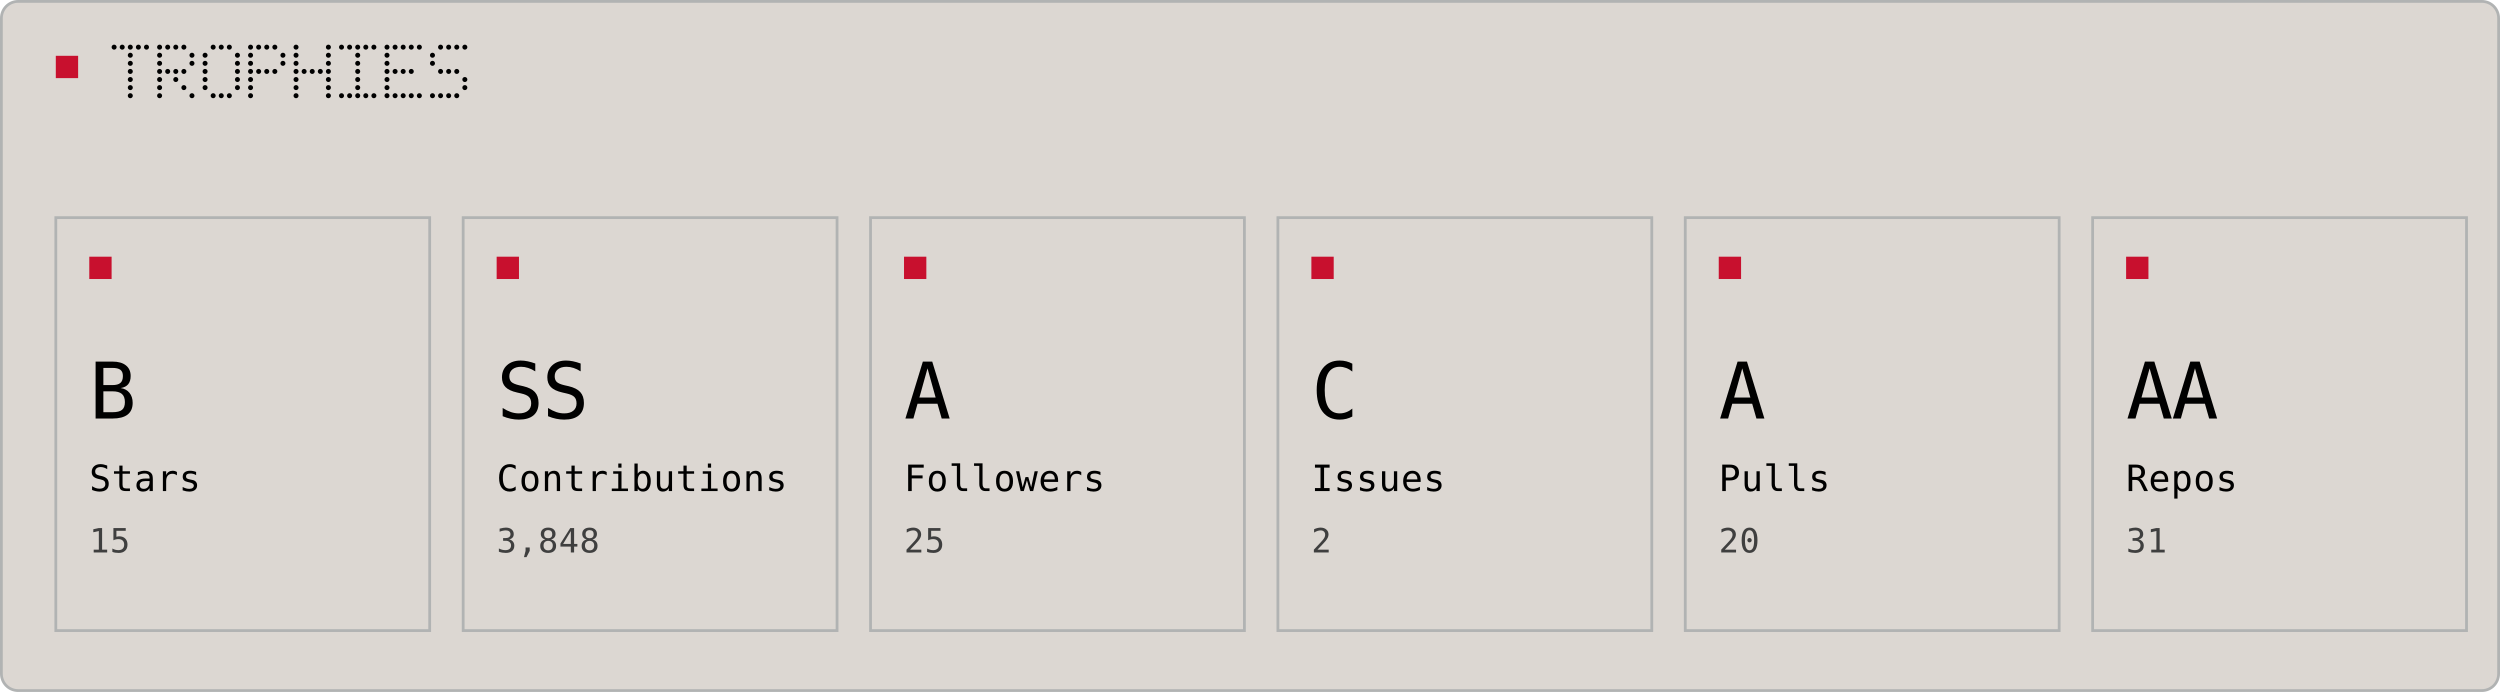
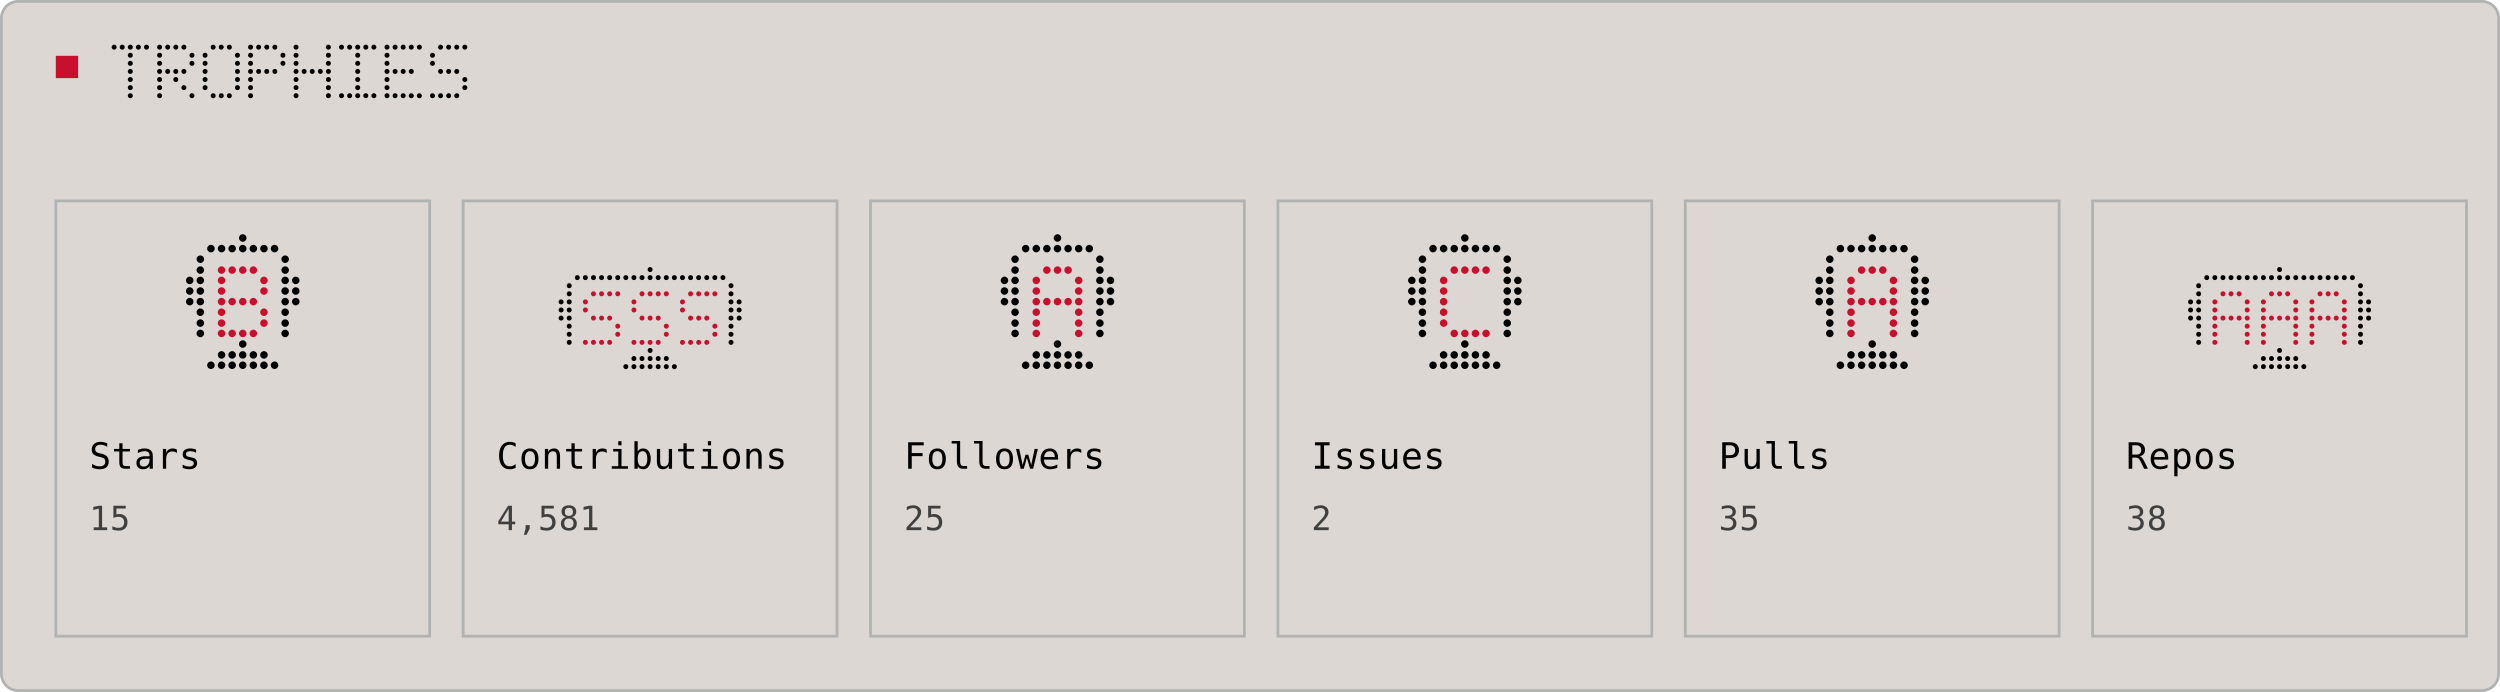
<svg xmlns="http://www.w3.org/2000/svg" width="896" height="248" viewBox="0 0 896 248" role="img">
  <rect x="0.5" y="0.5" width="895" height="247" rx="6" fill="#DCD7D2" stroke="#B1B3B3" stroke-width="1" />
  <rect x="20" y="20" width="8" height="8" fill="#C8102E" />
  <circle cx="40.9" cy="16.9" r="0.90" fill="#000000" />
  <circle cx="43.8" cy="16.9" r="0.90" fill="#000000" />
  <circle cx="46.7" cy="16.9" r="0.90" fill="#000000" />
  <circle cx="49.6" cy="16.9" r="0.90" fill="#000000" />
  <circle cx="52.5" cy="16.9" r="0.90" fill="#000000" />
  <circle cx="46.7" cy="19.8" r="0.90" fill="#000000" />
  <circle cx="46.7" cy="22.7" r="0.90" fill="#000000" />
  <circle cx="46.7" cy="25.6" r="0.90" fill="#000000" />
  <circle cx="46.7" cy="28.5" r="0.90" fill="#000000" />
  <circle cx="46.7" cy="31.4" r="0.90" fill="#000000" />
  <circle cx="46.7" cy="34.3" r="0.90" fill="#000000" />
  <circle cx="57.2" cy="16.9" r="0.90" fill="#000000" />
  <circle cx="60.1" cy="16.9" r="0.90" fill="#000000" />
  <circle cx="63.0" cy="16.9" r="0.90" fill="#000000" />
  <circle cx="65.9" cy="16.9" r="0.90" fill="#000000" />
  <circle cx="57.2" cy="19.8" r="0.90" fill="#000000" />
  <circle cx="68.8" cy="19.8" r="0.90" fill="#000000" />
  <circle cx="57.2" cy="22.7" r="0.90" fill="#000000" />
  <circle cx="68.8" cy="22.7" r="0.90" fill="#000000" />
  <circle cx="57.2" cy="25.6" r="0.90" fill="#000000" />
  <circle cx="60.1" cy="25.6" r="0.90" fill="#000000" />
  <circle cx="63.0" cy="25.6" r="0.90" fill="#000000" />
  <circle cx="65.9" cy="25.6" r="0.90" fill="#000000" />
  <circle cx="57.2" cy="28.5" r="0.90" fill="#000000" />
  <circle cx="63.0" cy="28.5" r="0.90" fill="#000000" />
  <circle cx="57.2" cy="31.4" r="0.90" fill="#000000" />
  <circle cx="65.9" cy="31.4" r="0.90" fill="#000000" />
  <circle cx="57.2" cy="34.3" r="0.90" fill="#000000" />
  <circle cx="68.8" cy="34.3" r="0.90" fill="#000000" />
  <circle cx="76.4" cy="16.9" r="0.90" fill="#000000" />
  <circle cx="79.3" cy="16.9" r="0.90" fill="#000000" />
  <circle cx="82.2" cy="16.9" r="0.90" fill="#000000" />
  <circle cx="73.5" cy="19.8" r="0.90" fill="#000000" />
  <circle cx="85.1" cy="19.8" r="0.90" fill="#000000" />
  <circle cx="73.5" cy="22.7" r="0.90" fill="#000000" />
  <circle cx="85.1" cy="22.7" r="0.90" fill="#000000" />
  <circle cx="73.5" cy="25.6" r="0.90" fill="#000000" />
  <circle cx="85.1" cy="25.6" r="0.90" fill="#000000" />
  <circle cx="73.5" cy="28.5" r="0.90" fill="#000000" />
  <circle cx="85.1" cy="28.5" r="0.90" fill="#000000" />
  <circle cx="73.5" cy="31.4" r="0.90" fill="#000000" />
  <circle cx="85.1" cy="31.4" r="0.90" fill="#000000" />
  <circle cx="76.4" cy="34.3" r="0.90" fill="#000000" />
  <circle cx="79.3" cy="34.3" r="0.90" fill="#000000" />
  <circle cx="82.2" cy="34.3" r="0.90" fill="#000000" />
  <circle cx="89.8" cy="16.9" r="0.90" fill="#000000" />
  <circle cx="92.7" cy="16.9" r="0.90" fill="#000000" />
  <circle cx="95.6" cy="16.9" r="0.90" fill="#000000" />
  <circle cx="98.5" cy="16.9" r="0.90" fill="#000000" />
  <circle cx="89.8" cy="19.8" r="0.90" fill="#000000" />
  <circle cx="101.4" cy="19.8" r="0.90" fill="#000000" />
  <circle cx="89.8" cy="22.7" r="0.90" fill="#000000" />
  <circle cx="101.4" cy="22.7" r="0.90" fill="#000000" />
  <circle cx="89.8" cy="25.6" r="0.90" fill="#000000" />
  <circle cx="92.7" cy="25.6" r="0.90" fill="#000000" />
  <circle cx="95.6" cy="25.6" r="0.90" fill="#000000" />
  <circle cx="98.5" cy="25.6" r="0.90" fill="#000000" />
  <circle cx="89.8" cy="28.5" r="0.90" fill="#000000" />
  <circle cx="89.8" cy="31.4" r="0.90" fill="#000000" />
  <circle cx="89.8" cy="34.3" r="0.90" fill="#000000" />
  <circle cx="106.1" cy="16.9" r="0.90" fill="#000000" />
  <circle cx="117.7" cy="16.9" r="0.90" fill="#000000" />
  <circle cx="106.1" cy="19.8" r="0.90" fill="#000000" />
  <circle cx="117.7" cy="19.8" r="0.90" fill="#000000" />
  <circle cx="106.1" cy="22.7" r="0.90" fill="#000000" />
  <circle cx="117.7" cy="22.7" r="0.90" fill="#000000" />
  <circle cx="106.1" cy="25.6" r="0.90" fill="#000000" />
  <circle cx="109.0" cy="25.6" r="0.90" fill="#000000" />
  <circle cx="111.9" cy="25.6" r="0.90" fill="#000000" />
  <circle cx="114.8" cy="25.6" r="0.90" fill="#000000" />
  <circle cx="117.7" cy="25.6" r="0.90" fill="#000000" />
  <circle cx="106.1" cy="28.5" r="0.90" fill="#000000" />
  <circle cx="117.7" cy="28.5" r="0.90" fill="#000000" />
  <circle cx="106.1" cy="31.4" r="0.90" fill="#000000" />
  <circle cx="117.7" cy="31.4" r="0.90" fill="#000000" />
  <circle cx="106.1" cy="34.3" r="0.90" fill="#000000" />
  <circle cx="117.7" cy="34.3" r="0.90" fill="#000000" />
  <circle cx="122.4" cy="16.9" r="0.90" fill="#000000" />
  <circle cx="125.3" cy="16.9" r="0.90" fill="#000000" />
  <circle cx="128.2" cy="16.9" r="0.90" fill="#000000" />
  <circle cx="131.1" cy="16.9" r="0.90" fill="#000000" />
  <circle cx="134.0" cy="16.9" r="0.90" fill="#000000" />
  <circle cx="128.2" cy="19.8" r="0.90" fill="#000000" />
  <circle cx="128.2" cy="22.7" r="0.90" fill="#000000" />
  <circle cx="128.2" cy="25.6" r="0.90" fill="#000000" />
  <circle cx="128.2" cy="28.5" r="0.90" fill="#000000" />
  <circle cx="128.2" cy="31.4" r="0.90" fill="#000000" />
  <circle cx="122.4" cy="34.3" r="0.90" fill="#000000" />
  <circle cx="125.3" cy="34.3" r="0.90" fill="#000000" />
  <circle cx="128.2" cy="34.3" r="0.90" fill="#000000" />
  <circle cx="131.1" cy="34.3" r="0.90" fill="#000000" />
  <circle cx="134.0" cy="34.3" r="0.90" fill="#000000" />
  <circle cx="138.7" cy="16.9" r="0.90" fill="#000000" />
  <circle cx="141.6" cy="16.9" r="0.90" fill="#000000" />
  <circle cx="144.5" cy="16.9" r="0.90" fill="#000000" />
  <circle cx="147.4" cy="16.9" r="0.90" fill="#000000" />
  <circle cx="150.3" cy="16.9" r="0.90" fill="#000000" />
  <circle cx="138.7" cy="19.8" r="0.90" fill="#000000" />
  <circle cx="138.7" cy="22.7" r="0.90" fill="#000000" />
  <circle cx="138.7" cy="25.6" r="0.90" fill="#000000" />
  <circle cx="141.6" cy="25.6" r="0.90" fill="#000000" />
  <circle cx="144.5" cy="25.6" r="0.90" fill="#000000" />
  <circle cx="147.4" cy="25.6" r="0.90" fill="#000000" />
  <circle cx="138.7" cy="28.5" r="0.90" fill="#000000" />
  <circle cx="138.7" cy="31.4" r="0.90" fill="#000000" />
  <circle cx="138.7" cy="34.3" r="0.90" fill="#000000" />
  <circle cx="141.6" cy="34.3" r="0.90" fill="#000000" />
  <circle cx="144.5" cy="34.3" r="0.90" fill="#000000" />
  <circle cx="147.4" cy="34.3" r="0.90" fill="#000000" />
  <circle cx="150.3" cy="34.3" r="0.90" fill="#000000" />
  <circle cx="157.9" cy="16.9" r="0.90" fill="#000000" />
  <circle cx="160.8" cy="16.9" r="0.90" fill="#000000" />
  <circle cx="163.7" cy="16.9" r="0.90" fill="#000000" />
  <circle cx="166.6" cy="16.9" r="0.90" fill="#000000" />
  <circle cx="155.0" cy="19.8" r="0.90" fill="#000000" />
  <circle cx="155.0" cy="22.7" r="0.90" fill="#000000" />
  <circle cx="157.9" cy="25.6" r="0.90" fill="#000000" />
  <circle cx="160.8" cy="25.6" r="0.90" fill="#000000" />
  <circle cx="163.7" cy="25.6" r="0.90" fill="#000000" />
  <circle cx="166.6" cy="28.5" r="0.90" fill="#000000" />
  <circle cx="166.6" cy="31.4" r="0.90" fill="#000000" />
  <circle cx="155.0" cy="34.3" r="0.90" fill="#000000" />
  <circle cx="157.9" cy="34.3" r="0.90" fill="#000000" />
  <circle cx="160.8" cy="34.3" r="0.90" fill="#000000" />
  <circle cx="163.7" cy="34.3" r="0.90" fill="#000000" />
-   <rect x="20" y="78" width="134" height="148" fill="none" stroke="#B1B3B3" />
-   <rect x="32" y="92" width="8" height="8" fill="#C8102E" />
-   <text x="32" y="150" fill="#000000" font-family="ui-monospace, Geist Mono, monospace" font-size="28" letter-spacing="-0.6" dominant-baseline="auto">B</text>
-   <text x="32" y="176" fill="#000000" font-family="ui-monospace, Geist Mono, monospace" font-size="13" letter-spacing="0.2" dominant-baseline="auto">Stars</text>
-   <text x="32" y="198" fill="#3F3F3F" font-family="ui-monospace, Geist Mono, monospace" font-size="12" letter-spacing="0.2" dominant-baseline="auto">15</text>
-   <rect x="166" y="78" width="134" height="148" fill="none" stroke="#B1B3B3" />
-   <rect x="178" y="92" width="8" height="8" fill="#C8102E" />
-   <text x="178" y="150" fill="#000000" font-family="ui-monospace, Geist Mono, monospace" font-size="28" letter-spacing="-0.6" dominant-baseline="auto">SS</text>
-   <text x="178" y="176" fill="#000000" font-family="ui-monospace, Geist Mono, monospace" font-size="13" letter-spacing="0.2" dominant-baseline="auto">Contributions</text>
-   <text x="178" y="198" fill="#3F3F3F" font-family="ui-monospace, Geist Mono, monospace" font-size="12" letter-spacing="0.2" dominant-baseline="auto">3,848</text>
-   <rect x="312" y="78" width="134" height="148" fill="none" stroke="#B1B3B3" />
-   <rect x="324" y="92" width="8" height="8" fill="#C8102E" />
-   <text x="324" y="150" fill="#000000" font-family="ui-monospace, Geist Mono, monospace" font-size="28" letter-spacing="-0.6" dominant-baseline="auto">A</text>
-   <text x="324" y="176" fill="#000000" font-family="ui-monospace, Geist Mono, monospace" font-size="13" letter-spacing="0.2" dominant-baseline="auto">Followers</text>
-   <text x="324" y="198" fill="#3F3F3F" font-family="ui-monospace, Geist Mono, monospace" font-size="12" letter-spacing="0.2" dominant-baseline="auto">25</text>
-   <rect x="458" y="78" width="134" height="148" fill="none" stroke="#B1B3B3" />
-   <rect x="470" y="92" width="8" height="8" fill="#C8102E" />
-   <text x="470" y="150" fill="#000000" font-family="ui-monospace, Geist Mono, monospace" font-size="28" letter-spacing="-0.6" dominant-baseline="auto">C</text>
-   <text x="470" y="176" fill="#000000" font-family="ui-monospace, Geist Mono, monospace" font-size="13" letter-spacing="0.2" dominant-baseline="auto">Issues</text>
-   <text x="470" y="198" fill="#3F3F3F" font-family="ui-monospace, Geist Mono, monospace" font-size="12" letter-spacing="0.2" dominant-baseline="auto">2</text>
-   <rect x="604" y="78" width="134" height="148" fill="none" stroke="#B1B3B3" />
-   <rect x="616" y="92" width="8" height="8" fill="#C8102E" />
-   <text x="616" y="150" fill="#000000" font-family="ui-monospace, Geist Mono, monospace" font-size="28" letter-spacing="-0.6" dominant-baseline="auto">A</text>
-   <text x="616" y="176" fill="#000000" font-family="ui-monospace, Geist Mono, monospace" font-size="13" letter-spacing="0.2" dominant-baseline="auto">Pulls</text>
-   <text x="616" y="198" fill="#3F3F3F" font-family="ui-monospace, Geist Mono, monospace" font-size="12" letter-spacing="0.2" dominant-baseline="auto">20</text>
-   <rect x="750" y="78" width="134" height="148" fill="none" stroke="#B1B3B3" />
-   <rect x="762" y="92" width="8" height="8" fill="#C8102E" />
-   <text x="762" y="150" fill="#000000" font-family="ui-monospace, Geist Mono, monospace" font-size="28" letter-spacing="-0.6" dominant-baseline="auto">AA</text>
-   <text x="762" y="176" fill="#000000" font-family="ui-monospace, Geist Mono, monospace" font-size="13" letter-spacing="0.2" dominant-baseline="auto">Repos</text>
-   <text x="762" y="198" fill="#3F3F3F" font-family="ui-monospace, Geist Mono, monospace" font-size="12" letter-spacing="0.2" dominant-baseline="auto">31</text>
+   <rect x="20" y="72" width="134" height="156" fill="none" stroke="#B1B3B3" />
+   <circle cx="87.0" cy="85.3" r="1.35" fill="#000000" />
+   <circle cx="75.6" cy="89.1" r="1.35" fill="#000000" />
+   <circle cx="79.4" cy="89.1" r="1.35" fill="#000000" />
+   <circle cx="83.2" cy="89.1" r="1.35" fill="#000000" />
+   <circle cx="87.0" cy="89.1" r="1.35" fill="#000000" />
+   <circle cx="90.8" cy="89.1" r="1.35" fill="#000000" />
+   <circle cx="94.6" cy="89.1" r="1.35" fill="#000000" />
+   <circle cx="98.4" cy="89.1" r="1.35" fill="#000000" />
+   <circle cx="71.8" cy="92.9" r="1.35" fill="#000000" />
+   <circle cx="102.2" cy="92.9" r="1.35" fill="#000000" />
+   <circle cx="71.8" cy="96.8" r="1.35" fill="#000000" />
+   <circle cx="102.2" cy="96.8" r="1.35" fill="#000000" />
+   <circle cx="71.8" cy="100.5" r="1.35" fill="#000000" />
+   <circle cx="102.2" cy="100.5" r="1.35" fill="#000000" />
+   <circle cx="71.8" cy="104.3" r="1.35" fill="#000000" />
+   <circle cx="102.2" cy="104.3" r="1.35" fill="#000000" />
+   <circle cx="71.8" cy="108.1" r="1.35" fill="#000000" />
+   <circle cx="102.2" cy="108.1" r="1.35" fill="#000000" />
+   <circle cx="71.8" cy="111.9" r="1.35" fill="#000000" />
+   <circle cx="102.2" cy="111.9" r="1.35" fill="#000000" />
+   <circle cx="71.8" cy="115.8" r="1.35" fill="#000000" />
+   <circle cx="102.2" cy="115.8" r="1.35" fill="#000000" />
+   <circle cx="71.8" cy="119.5" r="1.35" fill="#000000" />
+   <circle cx="102.2" cy="119.5" r="1.35" fill="#000000" />
+   <circle cx="68.0" cy="100.5" r="1.35" fill="#000000" />
+   <circle cx="106.0" cy="100.5" r="1.35" fill="#000000" />
+   <circle cx="68.0" cy="104.3" r="1.35" fill="#000000" />
+   <circle cx="106.0" cy="104.3" r="1.35" fill="#000000" />
+   <circle cx="68.0" cy="108.1" r="1.35" fill="#000000" />
+   <circle cx="106.0" cy="108.1" r="1.35" fill="#000000" />
+   <circle cx="87.0" cy="123.3" r="1.35" fill="#000000" />
+   <circle cx="79.4" cy="127.2" r="1.35" fill="#000000" />
+   <circle cx="83.2" cy="127.2" r="1.35" fill="#000000" />
+   <circle cx="87.0" cy="127.2" r="1.35" fill="#000000" />
+   <circle cx="90.8" cy="127.2" r="1.35" fill="#000000" />
+   <circle cx="94.6" cy="127.2" r="1.35" fill="#000000" />
+   <circle cx="75.6" cy="130.9" r="1.35" fill="#000000" />
+   <circle cx="79.4" cy="130.9" r="1.35" fill="#000000" />
+   <circle cx="83.2" cy="130.9" r="1.35" fill="#000000" />
+   <circle cx="87.0" cy="130.9" r="1.35" fill="#000000" />
+   <circle cx="90.8" cy="130.9" r="1.35" fill="#000000" />
+   <circle cx="94.6" cy="130.9" r="1.35" fill="#000000" />
+   <circle cx="98.4" cy="130.9" r="1.35" fill="#000000" />
+   <circle cx="79.4" cy="96.8" r="1.35" fill="#C8102E" />
+   <circle cx="83.2" cy="96.8" r="1.35" fill="#C8102E" />
+   <circle cx="87.0" cy="96.8" r="1.35" fill="#C8102E" />
+   <circle cx="90.8" cy="96.8" r="1.35" fill="#C8102E" />
+   <circle cx="79.4" cy="100.5" r="1.35" fill="#C8102E" />
+   <circle cx="94.6" cy="100.5" r="1.35" fill="#C8102E" />
+   <circle cx="79.4" cy="104.3" r="1.35" fill="#C8102E" />
+   <circle cx="94.6" cy="104.3" r="1.35" fill="#C8102E" />
+   <circle cx="79.4" cy="108.1" r="1.35" fill="#C8102E" />
+   <circle cx="83.2" cy="108.1" r="1.35" fill="#C8102E" />
+   <circle cx="87.0" cy="108.1" r="1.35" fill="#C8102E" />
+   <circle cx="90.8" cy="108.1" r="1.35" fill="#C8102E" />
+   <circle cx="79.4" cy="111.9" r="1.35" fill="#C8102E" />
+   <circle cx="94.6" cy="111.9" r="1.35" fill="#C8102E" />
+   <circle cx="79.4" cy="115.8" r="1.35" fill="#C8102E" />
+   <circle cx="94.6" cy="115.8" r="1.35" fill="#C8102E" />
+   <circle cx="79.4" cy="119.5" r="1.35" fill="#C8102E" />
+   <circle cx="83.2" cy="119.5" r="1.35" fill="#C8102E" />
+   <circle cx="87.0" cy="119.5" r="1.35" fill="#C8102E" />
+   <circle cx="90.8" cy="119.5" r="1.35" fill="#C8102E" />
+   <text x="32" y="168" fill="#000000" font-family="ui-monospace, Geist Mono, monospace" font-size="13" letter-spacing="0.2" dominant-baseline="auto">Stars</text>
+   <text x="32" y="190" fill="#3F3F3F" font-family="ui-monospace, Geist Mono, monospace" font-size="12" letter-spacing="0.2" dominant-baseline="auto">15</text>
+   <rect x="166" y="72" width="134" height="156" fill="none" stroke="#B1B3B3" />
+   <circle cx="233.0" cy="96.6" r="0.90" fill="#000000" />
+   <circle cx="206.9" cy="99.5" r="0.90" fill="#000000" />
+   <circle cx="209.8" cy="99.5" r="0.90" fill="#000000" />
+   <circle cx="212.7" cy="99.5" r="0.90" fill="#000000" />
+   <circle cx="215.6" cy="99.5" r="0.90" fill="#000000" />
+   <circle cx="218.5" cy="99.5" r="0.90" fill="#000000" />
+   <circle cx="221.4" cy="99.5" r="0.90" fill="#000000" />
+   <circle cx="224.3" cy="99.5" r="0.90" fill="#000000" />
+   <circle cx="227.2" cy="99.5" r="0.90" fill="#000000" />
+   <circle cx="230.1" cy="99.5" r="0.90" fill="#000000" />
+   <circle cx="233.0" cy="99.5" r="0.90" fill="#000000" />
+   <circle cx="235.9" cy="99.5" r="0.90" fill="#000000" />
+   <circle cx="238.8" cy="99.5" r="0.90" fill="#000000" />
+   <circle cx="241.7" cy="99.5" r="0.90" fill="#000000" />
+   <circle cx="244.6" cy="99.5" r="0.90" fill="#000000" />
+   <circle cx="247.5" cy="99.5" r="0.90" fill="#000000" />
+   <circle cx="250.4" cy="99.5" r="0.90" fill="#000000" />
+   <circle cx="253.3" cy="99.5" r="0.90" fill="#000000" />
+   <circle cx="256.2" cy="99.5" r="0.90" fill="#000000" />
+   <circle cx="259.1" cy="99.5" r="0.90" fill="#000000" />
+   <circle cx="204.0" cy="102.4" r="0.90" fill="#000000" />
+   <circle cx="262.0" cy="102.4" r="0.90" fill="#000000" />
+   <circle cx="204.0" cy="105.3" r="0.90" fill="#000000" />
+   <circle cx="262.0" cy="105.3" r="0.90" fill="#000000" />
+   <circle cx="204.0" cy="108.2" r="0.90" fill="#000000" />
+   <circle cx="262.0" cy="108.2" r="0.90" fill="#000000" />
+   <circle cx="204.0" cy="111.1" r="0.90" fill="#000000" />
+   <circle cx="262.0" cy="111.1" r="0.90" fill="#000000" />
+   <circle cx="204.0" cy="114.0" r="0.90" fill="#000000" />
+   <circle cx="262.0" cy="114.0" r="0.90" fill="#000000" />
+   <circle cx="204.0" cy="116.9" r="0.90" fill="#000000" />
+   <circle cx="262.0" cy="116.9" r="0.90" fill="#000000" />
+   <circle cx="204.0" cy="119.8" r="0.90" fill="#000000" />
+   <circle cx="262.0" cy="119.8" r="0.90" fill="#000000" />
+   <circle cx="204.0" cy="122.7" r="0.90" fill="#000000" />
+   <circle cx="262.0" cy="122.7" r="0.90" fill="#000000" />
+   <circle cx="201.1" cy="108.2" r="0.90" fill="#000000" />
+   <circle cx="264.9" cy="108.2" r="0.90" fill="#000000" />
+   <circle cx="201.1" cy="111.1" r="0.90" fill="#000000" />
+   <circle cx="264.9" cy="111.1" r="0.90" fill="#000000" />
+   <circle cx="201.1" cy="114.0" r="0.90" fill="#000000" />
+   <circle cx="264.9" cy="114.0" r="0.90" fill="#000000" />
+   <circle cx="233.0" cy="125.6" r="0.90" fill="#000000" />
+   <circle cx="227.2" cy="128.5" r="0.90" fill="#000000" />
+   <circle cx="230.1" cy="128.5" r="0.90" fill="#000000" />
+   <circle cx="233.0" cy="128.5" r="0.90" fill="#000000" />
+   <circle cx="235.9" cy="128.5" r="0.90" fill="#000000" />
+   <circle cx="238.8" cy="128.5" r="0.90" fill="#000000" />
+   <circle cx="224.3" cy="131.4" r="0.90" fill="#000000" />
+   <circle cx="227.2" cy="131.4" r="0.90" fill="#000000" />
+   <circle cx="230.1" cy="131.4" r="0.90" fill="#000000" />
+   <circle cx="233.0" cy="131.4" r="0.90" fill="#000000" />
+   <circle cx="235.9" cy="131.4" r="0.90" fill="#000000" />
+   <circle cx="238.8" cy="131.4" r="0.90" fill="#000000" />
+   <circle cx="241.7" cy="131.4" r="0.90" fill="#000000" />
+   <circle cx="212.7" cy="105.3" r="0.90" fill="#C8102E" />
+   <circle cx="215.6" cy="105.3" r="0.90" fill="#C8102E" />
+   <circle cx="218.5" cy="105.3" r="0.90" fill="#C8102E" />
+   <circle cx="221.4" cy="105.3" r="0.90" fill="#C8102E" />
+   <circle cx="209.8" cy="108.2" r="0.90" fill="#C8102E" />
+   <circle cx="209.8" cy="111.1" r="0.90" fill="#C8102E" />
+   <circle cx="212.7" cy="114.0" r="0.90" fill="#C8102E" />
+   <circle cx="215.6" cy="114.0" r="0.90" fill="#C8102E" />
+   <circle cx="218.5" cy="114.0" r="0.90" fill="#C8102E" />
+   <circle cx="221.4" cy="116.9" r="0.90" fill="#C8102E" />
+   <circle cx="221.4" cy="119.8" r="0.90" fill="#C8102E" />
+   <circle cx="209.8" cy="122.7" r="0.90" fill="#C8102E" />
+   <circle cx="212.7" cy="122.7" r="0.90" fill="#C8102E" />
+   <circle cx="215.6" cy="122.7" r="0.90" fill="#C8102E" />
+   <circle cx="218.5" cy="122.7" r="0.90" fill="#C8102E" />
+   <circle cx="230.1" cy="105.3" r="0.90" fill="#C8102E" />
+   <circle cx="233.0" cy="105.3" r="0.90" fill="#C8102E" />
+   <circle cx="235.9" cy="105.3" r="0.90" fill="#C8102E" />
+   <circle cx="238.8" cy="105.3" r="0.90" fill="#C8102E" />
+   <circle cx="227.2" cy="108.2" r="0.90" fill="#C8102E" />
+   <circle cx="227.2" cy="111.1" r="0.90" fill="#C8102E" />
+   <circle cx="230.1" cy="114.0" r="0.90" fill="#C8102E" />
+   <circle cx="233.0" cy="114.0" r="0.90" fill="#C8102E" />
+   <circle cx="235.9" cy="114.0" r="0.90" fill="#C8102E" />
+   <circle cx="238.8" cy="116.9" r="0.90" fill="#C8102E" />
+   <circle cx="238.8" cy="119.8" r="0.90" fill="#C8102E" />
+   <circle cx="227.2" cy="122.7" r="0.90" fill="#C8102E" />
+   <circle cx="230.1" cy="122.7" r="0.90" fill="#C8102E" />
+   <circle cx="233.0" cy="122.7" r="0.90" fill="#C8102E" />
+   <circle cx="235.9" cy="122.7" r="0.90" fill="#C8102E" />
+   <circle cx="247.5" cy="105.3" r="0.90" fill="#C8102E" />
+   <circle cx="250.4" cy="105.3" r="0.90" fill="#C8102E" />
+   <circle cx="253.3" cy="105.3" r="0.90" fill="#C8102E" />
+   <circle cx="256.2" cy="105.3" r="0.90" fill="#C8102E" />
+   <circle cx="244.6" cy="108.2" r="0.90" fill="#C8102E" />
+   <circle cx="244.6" cy="111.1" r="0.90" fill="#C8102E" />
+   <circle cx="247.5" cy="114.0" r="0.90" fill="#C8102E" />
+   <circle cx="250.4" cy="114.0" r="0.90" fill="#C8102E" />
+   <circle cx="253.3" cy="114.0" r="0.90" fill="#C8102E" />
+   <circle cx="256.2" cy="116.9" r="0.90" fill="#C8102E" />
+   <circle cx="256.2" cy="119.8" r="0.90" fill="#C8102E" />
+   <circle cx="244.6" cy="122.7" r="0.90" fill="#C8102E" />
+   <circle cx="247.5" cy="122.7" r="0.90" fill="#C8102E" />
+   <circle cx="250.4" cy="122.7" r="0.90" fill="#C8102E" />
+   <circle cx="253.3" cy="122.7" r="0.90" fill="#C8102E" />
+   <text x="178" y="168" fill="#000000" font-family="ui-monospace, Geist Mono, monospace" font-size="13" letter-spacing="0.2" dominant-baseline="auto">Contributions</text>
+   <text x="178" y="190" fill="#3F3F3F" font-family="ui-monospace, Geist Mono, monospace" font-size="12" letter-spacing="0.2" dominant-baseline="auto">4,581</text>
+   <rect x="312" y="72" width="134" height="156" fill="none" stroke="#B1B3B3" />
+   <circle cx="379.0" cy="85.3" r="1.35" fill="#000000" />
+   <circle cx="367.6" cy="89.1" r="1.35" fill="#000000" />
+   <circle cx="371.4" cy="89.1" r="1.35" fill="#000000" />
+   <circle cx="375.2" cy="89.1" r="1.35" fill="#000000" />
+   <circle cx="379.0" cy="89.1" r="1.35" fill="#000000" />
+   <circle cx="382.8" cy="89.1" r="1.35" fill="#000000" />
+   <circle cx="386.6" cy="89.1" r="1.35" fill="#000000" />
+   <circle cx="390.4" cy="89.1" r="1.35" fill="#000000" />
+   <circle cx="363.8" cy="92.9" r="1.35" fill="#000000" />
+   <circle cx="394.2" cy="92.9" r="1.35" fill="#000000" />
+   <circle cx="363.8" cy="96.8" r="1.35" fill="#000000" />
+   <circle cx="394.2" cy="96.8" r="1.35" fill="#000000" />
+   <circle cx="363.8" cy="100.5" r="1.35" fill="#000000" />
+   <circle cx="394.2" cy="100.5" r="1.35" fill="#000000" />
+   <circle cx="363.8" cy="104.3" r="1.35" fill="#000000" />
+   <circle cx="394.2" cy="104.3" r="1.35" fill="#000000" />
+   <circle cx="363.8" cy="108.1" r="1.35" fill="#000000" />
+   <circle cx="394.2" cy="108.1" r="1.35" fill="#000000" />
+   <circle cx="363.8" cy="111.9" r="1.35" fill="#000000" />
+   <circle cx="394.2" cy="111.9" r="1.35" fill="#000000" />
+   <circle cx="363.8" cy="115.8" r="1.35" fill="#000000" />
+   <circle cx="394.2" cy="115.8" r="1.35" fill="#000000" />
+   <circle cx="363.8" cy="119.5" r="1.35" fill="#000000" />
+   <circle cx="394.2" cy="119.5" r="1.35" fill="#000000" />
+   <circle cx="360.0" cy="100.5" r="1.35" fill="#000000" />
+   <circle cx="398.0" cy="100.5" r="1.35" fill="#000000" />
+   <circle cx="360.0" cy="104.3" r="1.35" fill="#000000" />
+   <circle cx="398.0" cy="104.3" r="1.35" fill="#000000" />
+   <circle cx="360.0" cy="108.1" r="1.35" fill="#000000" />
+   <circle cx="398.0" cy="108.1" r="1.35" fill="#000000" />
+   <circle cx="379.0" cy="123.3" r="1.35" fill="#000000" />
+   <circle cx="371.4" cy="127.2" r="1.35" fill="#000000" />
+   <circle cx="375.2" cy="127.2" r="1.35" fill="#000000" />
+   <circle cx="379.0" cy="127.2" r="1.35" fill="#000000" />
+   <circle cx="382.8" cy="127.2" r="1.35" fill="#000000" />
+   <circle cx="386.6" cy="127.2" r="1.35" fill="#000000" />
+   <circle cx="367.6" cy="130.9" r="1.35" fill="#000000" />
+   <circle cx="371.4" cy="130.9" r="1.35" fill="#000000" />
+   <circle cx="375.2" cy="130.9" r="1.35" fill="#000000" />
+   <circle cx="379.0" cy="130.9" r="1.35" fill="#000000" />
+   <circle cx="382.8" cy="130.9" r="1.35" fill="#000000" />
+   <circle cx="386.6" cy="130.9" r="1.35" fill="#000000" />
+   <circle cx="390.4" cy="130.9" r="1.35" fill="#000000" />
+   <circle cx="375.2" cy="96.8" r="1.35" fill="#C8102E" />
+   <circle cx="379.0" cy="96.8" r="1.35" fill="#C8102E" />
+   <circle cx="382.8" cy="96.8" r="1.35" fill="#C8102E" />
+   <circle cx="371.4" cy="100.5" r="1.35" fill="#C8102E" />
+   <circle cx="386.6" cy="100.5" r="1.35" fill="#C8102E" />
+   <circle cx="371.4" cy="104.3" r="1.35" fill="#C8102E" />
+   <circle cx="386.6" cy="104.3" r="1.35" fill="#C8102E" />
+   <circle cx="371.4" cy="108.1" r="1.35" fill="#C8102E" />
+   <circle cx="375.2" cy="108.1" r="1.35" fill="#C8102E" />
+   <circle cx="379.0" cy="108.1" r="1.35" fill="#C8102E" />
+   <circle cx="382.8" cy="108.1" r="1.35" fill="#C8102E" />
+   <circle cx="386.6" cy="108.1" r="1.35" fill="#C8102E" />
+   <circle cx="371.4" cy="111.9" r="1.35" fill="#C8102E" />
+   <circle cx="386.6" cy="111.9" r="1.35" fill="#C8102E" />
+   <circle cx="371.4" cy="115.8" r="1.35" fill="#C8102E" />
+   <circle cx="386.6" cy="115.8" r="1.35" fill="#C8102E" />
+   <circle cx="371.4" cy="119.5" r="1.35" fill="#C8102E" />
+   <circle cx="386.6" cy="119.5" r="1.35" fill="#C8102E" />
+   <text x="324" y="168" fill="#000000" font-family="ui-monospace, Geist Mono, monospace" font-size="13" letter-spacing="0.2" dominant-baseline="auto">Followers</text>
+   <text x="324" y="190" fill="#3F3F3F" font-family="ui-monospace, Geist Mono, monospace" font-size="12" letter-spacing="0.2" dominant-baseline="auto">25</text>
+   <rect x="458" y="72" width="134" height="156" fill="none" stroke="#B1B3B3" />
+   <circle cx="525.0" cy="85.3" r="1.35" fill="#000000" />
+   <circle cx="513.6" cy="89.1" r="1.35" fill="#000000" />
+   <circle cx="517.4" cy="89.1" r="1.35" fill="#000000" />
+   <circle cx="521.2" cy="89.1" r="1.35" fill="#000000" />
+   <circle cx="525.0" cy="89.1" r="1.35" fill="#000000" />
+   <circle cx="528.8" cy="89.1" r="1.35" fill="#000000" />
+   <circle cx="532.6" cy="89.1" r="1.35" fill="#000000" />
+   <circle cx="536.4" cy="89.1" r="1.35" fill="#000000" />
+   <circle cx="509.8" cy="92.9" r="1.35" fill="#000000" />
+   <circle cx="540.2" cy="92.9" r="1.35" fill="#000000" />
+   <circle cx="509.8" cy="96.8" r="1.35" fill="#000000" />
+   <circle cx="540.2" cy="96.8" r="1.35" fill="#000000" />
+   <circle cx="509.8" cy="100.5" r="1.35" fill="#000000" />
+   <circle cx="540.2" cy="100.5" r="1.35" fill="#000000" />
+   <circle cx="509.8" cy="104.3" r="1.35" fill="#000000" />
+   <circle cx="540.2" cy="104.3" r="1.35" fill="#000000" />
+   <circle cx="509.8" cy="108.1" r="1.35" fill="#000000" />
+   <circle cx="540.2" cy="108.1" r="1.35" fill="#000000" />
+   <circle cx="509.8" cy="111.9" r="1.35" fill="#000000" />
+   <circle cx="540.2" cy="111.9" r="1.35" fill="#000000" />
+   <circle cx="509.8" cy="115.8" r="1.35" fill="#000000" />
+   <circle cx="540.2" cy="115.8" r="1.35" fill="#000000" />
+   <circle cx="509.8" cy="119.5" r="1.35" fill="#000000" />
+   <circle cx="540.2" cy="119.5" r="1.35" fill="#000000" />
+   <circle cx="506.0" cy="100.5" r="1.35" fill="#000000" />
+   <circle cx="544.0" cy="100.5" r="1.35" fill="#000000" />
+   <circle cx="506.0" cy="104.3" r="1.35" fill="#000000" />
+   <circle cx="544.0" cy="104.3" r="1.35" fill="#000000" />
+   <circle cx="506.0" cy="108.1" r="1.35" fill="#000000" />
+   <circle cx="544.0" cy="108.1" r="1.35" fill="#000000" />
+   <circle cx="525.0" cy="123.3" r="1.35" fill="#000000" />
+   <circle cx="517.4" cy="127.2" r="1.35" fill="#000000" />
+   <circle cx="521.2" cy="127.2" r="1.35" fill="#000000" />
+   <circle cx="525.0" cy="127.2" r="1.35" fill="#000000" />
+   <circle cx="528.8" cy="127.2" r="1.35" fill="#000000" />
+   <circle cx="532.6" cy="127.2" r="1.35" fill="#000000" />
+   <circle cx="513.6" cy="130.9" r="1.35" fill="#000000" />
+   <circle cx="517.4" cy="130.9" r="1.35" fill="#000000" />
+   <circle cx="521.2" cy="130.9" r="1.35" fill="#000000" />
+   <circle cx="525.0" cy="130.9" r="1.35" fill="#000000" />
+   <circle cx="528.8" cy="130.9" r="1.35" fill="#000000" />
+   <circle cx="532.6" cy="130.9" r="1.35" fill="#000000" />
+   <circle cx="536.4" cy="130.9" r="1.35" fill="#000000" />
+   <circle cx="521.2" cy="96.8" r="1.35" fill="#C8102E" />
+   <circle cx="525.0" cy="96.8" r="1.35" fill="#C8102E" />
+   <circle cx="528.8" cy="96.8" r="1.35" fill="#C8102E" />
+   <circle cx="532.6" cy="96.8" r="1.35" fill="#C8102E" />
+   <circle cx="517.4" cy="100.5" r="1.35" fill="#C8102E" />
+   <circle cx="517.4" cy="104.3" r="1.35" fill="#C8102E" />
+   <circle cx="517.4" cy="108.1" r="1.35" fill="#C8102E" />
+   <circle cx="517.4" cy="111.9" r="1.35" fill="#C8102E" />
+   <circle cx="517.4" cy="115.8" r="1.35" fill="#C8102E" />
+   <circle cx="521.2" cy="119.5" r="1.35" fill="#C8102E" />
+   <circle cx="525.0" cy="119.5" r="1.35" fill="#C8102E" />
+   <circle cx="528.8" cy="119.5" r="1.35" fill="#C8102E" />
+   <circle cx="532.6" cy="119.5" r="1.35" fill="#C8102E" />
+   <text x="470" y="168" fill="#000000" font-family="ui-monospace, Geist Mono, monospace" font-size="13" letter-spacing="0.2" dominant-baseline="auto">Issues</text>
+   <text x="470" y="190" fill="#3F3F3F" font-family="ui-monospace, Geist Mono, monospace" font-size="12" letter-spacing="0.2" dominant-baseline="auto">2</text>
+   <rect x="604" y="72" width="134" height="156" fill="none" stroke="#B1B3B3" />
+   <circle cx="671.0" cy="85.3" r="1.35" fill="#000000" />
+   <circle cx="659.6" cy="89.1" r="1.35" fill="#000000" />
+   <circle cx="663.4" cy="89.1" r="1.35" fill="#000000" />
+   <circle cx="667.2" cy="89.1" r="1.35" fill="#000000" />
+   <circle cx="671.0" cy="89.1" r="1.35" fill="#000000" />
+   <circle cx="674.8" cy="89.1" r="1.35" fill="#000000" />
+   <circle cx="678.6" cy="89.1" r="1.35" fill="#000000" />
+   <circle cx="682.4" cy="89.1" r="1.35" fill="#000000" />
+   <circle cx="655.8" cy="92.9" r="1.35" fill="#000000" />
+   <circle cx="686.2" cy="92.9" r="1.35" fill="#000000" />
+   <circle cx="655.8" cy="96.8" r="1.35" fill="#000000" />
+   <circle cx="686.2" cy="96.8" r="1.35" fill="#000000" />
+   <circle cx="655.8" cy="100.5" r="1.35" fill="#000000" />
+   <circle cx="686.2" cy="100.5" r="1.35" fill="#000000" />
+   <circle cx="655.8" cy="104.3" r="1.35" fill="#000000" />
+   <circle cx="686.2" cy="104.3" r="1.35" fill="#000000" />
+   <circle cx="655.8" cy="108.1" r="1.35" fill="#000000" />
+   <circle cx="686.2" cy="108.1" r="1.35" fill="#000000" />
+   <circle cx="655.8" cy="111.9" r="1.35" fill="#000000" />
+   <circle cx="686.2" cy="111.9" r="1.35" fill="#000000" />
+   <circle cx="655.8" cy="115.8" r="1.35" fill="#000000" />
+   <circle cx="686.2" cy="115.8" r="1.35" fill="#000000" />
+   <circle cx="655.8" cy="119.5" r="1.35" fill="#000000" />
+   <circle cx="686.2" cy="119.5" r="1.35" fill="#000000" />
+   <circle cx="652.0" cy="100.5" r="1.35" fill="#000000" />
+   <circle cx="690.0" cy="100.5" r="1.35" fill="#000000" />
+   <circle cx="652.0" cy="104.3" r="1.35" fill="#000000" />
+   <circle cx="690.0" cy="104.3" r="1.35" fill="#000000" />
+   <circle cx="652.0" cy="108.1" r="1.35" fill="#000000" />
+   <circle cx="690.0" cy="108.1" r="1.35" fill="#000000" />
+   <circle cx="671.0" cy="123.3" r="1.35" fill="#000000" />
+   <circle cx="663.4" cy="127.2" r="1.35" fill="#000000" />
+   <circle cx="667.2" cy="127.2" r="1.35" fill="#000000" />
+   <circle cx="671.0" cy="127.2" r="1.35" fill="#000000" />
+   <circle cx="674.8" cy="127.2" r="1.35" fill="#000000" />
+   <circle cx="678.6" cy="127.2" r="1.35" fill="#000000" />
+   <circle cx="659.6" cy="130.9" r="1.35" fill="#000000" />
+   <circle cx="663.4" cy="130.9" r="1.35" fill="#000000" />
+   <circle cx="667.2" cy="130.9" r="1.35" fill="#000000" />
+   <circle cx="671.0" cy="130.9" r="1.35" fill="#000000" />
+   <circle cx="674.8" cy="130.9" r="1.35" fill="#000000" />
+   <circle cx="678.6" cy="130.9" r="1.35" fill="#000000" />
+   <circle cx="682.4" cy="130.9" r="1.35" fill="#000000" />
+   <circle cx="667.2" cy="96.8" r="1.35" fill="#C8102E" />
+   <circle cx="671.0" cy="96.8" r="1.35" fill="#C8102E" />
+   <circle cx="674.8" cy="96.8" r="1.35" fill="#C8102E" />
+   <circle cx="663.4" cy="100.5" r="1.35" fill="#C8102E" />
+   <circle cx="678.6" cy="100.5" r="1.35" fill="#C8102E" />
+   <circle cx="663.4" cy="104.3" r="1.35" fill="#C8102E" />
+   <circle cx="678.6" cy="104.3" r="1.35" fill="#C8102E" />
+   <circle cx="663.4" cy="108.1" r="1.35" fill="#C8102E" />
+   <circle cx="667.2" cy="108.1" r="1.35" fill="#C8102E" />
+   <circle cx="671.0" cy="108.1" r="1.35" fill="#C8102E" />
+   <circle cx="674.8" cy="108.1" r="1.35" fill="#C8102E" />
+   <circle cx="678.6" cy="108.1" r="1.35" fill="#C8102E" />
+   <circle cx="663.4" cy="111.9" r="1.35" fill="#C8102E" />
+   <circle cx="678.6" cy="111.9" r="1.35" fill="#C8102E" />
+   <circle cx="663.4" cy="115.8" r="1.35" fill="#C8102E" />
+   <circle cx="678.6" cy="115.8" r="1.35" fill="#C8102E" />
+   <circle cx="663.4" cy="119.5" r="1.35" fill="#C8102E" />
+   <circle cx="678.6" cy="119.5" r="1.35" fill="#C8102E" />
+   <text x="616" y="168" fill="#000000" font-family="ui-monospace, Geist Mono, monospace" font-size="13" letter-spacing="0.2" dominant-baseline="auto">Pulls</text>
+   <text x="616" y="190" fill="#3F3F3F" font-family="ui-monospace, Geist Mono, monospace" font-size="12" letter-spacing="0.2" dominant-baseline="auto">35</text>
+   <rect x="750" y="72" width="134" height="156" fill="none" stroke="#B1B3B3" />
+   <circle cx="817.0" cy="96.6" r="0.90" fill="#000000" />
+   <circle cx="790.9" cy="99.5" r="0.90" fill="#000000" />
+   <circle cx="793.8" cy="99.5" r="0.90" fill="#000000" />
+   <circle cx="796.7" cy="99.5" r="0.90" fill="#000000" />
+   <circle cx="799.6" cy="99.5" r="0.90" fill="#000000" />
+   <circle cx="802.5" cy="99.5" r="0.90" fill="#000000" />
+   <circle cx="805.4" cy="99.5" r="0.90" fill="#000000" />
+   <circle cx="808.3" cy="99.5" r="0.90" fill="#000000" />
+   <circle cx="811.2" cy="99.5" r="0.90" fill="#000000" />
+   <circle cx="814.1" cy="99.5" r="0.90" fill="#000000" />
+   <circle cx="817.0" cy="99.5" r="0.90" fill="#000000" />
+   <circle cx="819.9" cy="99.5" r="0.90" fill="#000000" />
+   <circle cx="822.8" cy="99.5" r="0.90" fill="#000000" />
+   <circle cx="825.7" cy="99.5" r="0.90" fill="#000000" />
+   <circle cx="828.6" cy="99.5" r="0.90" fill="#000000" />
+   <circle cx="831.5" cy="99.5" r="0.90" fill="#000000" />
+   <circle cx="834.4" cy="99.5" r="0.90" fill="#000000" />
+   <circle cx="837.3" cy="99.5" r="0.90" fill="#000000" />
+   <circle cx="840.2" cy="99.5" r="0.90" fill="#000000" />
+   <circle cx="843.1" cy="99.5" r="0.90" fill="#000000" />
+   <circle cx="788.0" cy="102.4" r="0.90" fill="#000000" />
+   <circle cx="846.0" cy="102.4" r="0.90" fill="#000000" />
+   <circle cx="788.0" cy="105.3" r="0.90" fill="#000000" />
+   <circle cx="846.0" cy="105.3" r="0.90" fill="#000000" />
+   <circle cx="788.0" cy="108.2" r="0.90" fill="#000000" />
+   <circle cx="846.0" cy="108.2" r="0.90" fill="#000000" />
+   <circle cx="788.0" cy="111.1" r="0.90" fill="#000000" />
+   <circle cx="846.0" cy="111.1" r="0.90" fill="#000000" />
+   <circle cx="788.0" cy="114.0" r="0.90" fill="#000000" />
+   <circle cx="846.0" cy="114.0" r="0.90" fill="#000000" />
+   <circle cx="788.0" cy="116.9" r="0.90" fill="#000000" />
+   <circle cx="846.0" cy="116.9" r="0.90" fill="#000000" />
+   <circle cx="788.0" cy="119.8" r="0.90" fill="#000000" />
+   <circle cx="846.0" cy="119.8" r="0.90" fill="#000000" />
+   <circle cx="788.0" cy="122.7" r="0.90" fill="#000000" />
+   <circle cx="846.0" cy="122.7" r="0.90" fill="#000000" />
+   <circle cx="785.1" cy="108.2" r="0.90" fill="#000000" />
+   <circle cx="848.9" cy="108.2" r="0.90" fill="#000000" />
+   <circle cx="785.1" cy="111.1" r="0.90" fill="#000000" />
+   <circle cx="848.9" cy="111.1" r="0.90" fill="#000000" />
+   <circle cx="785.1" cy="114.0" r="0.90" fill="#000000" />
+   <circle cx="848.9" cy="114.0" r="0.90" fill="#000000" />
+   <circle cx="817.0" cy="125.6" r="0.90" fill="#000000" />
+   <circle cx="811.2" cy="128.5" r="0.90" fill="#000000" />
+   <circle cx="814.1" cy="128.5" r="0.90" fill="#000000" />
+   <circle cx="817.0" cy="128.5" r="0.90" fill="#000000" />
+   <circle cx="819.9" cy="128.5" r="0.90" fill="#000000" />
+   <circle cx="822.8" cy="128.5" r="0.90" fill="#000000" />
+   <circle cx="808.3" cy="131.4" r="0.90" fill="#000000" />
+   <circle cx="811.2" cy="131.4" r="0.90" fill="#000000" />
+   <circle cx="814.1" cy="131.4" r="0.90" fill="#000000" />
+   <circle cx="817.0" cy="131.4" r="0.90" fill="#000000" />
+   <circle cx="819.9" cy="131.4" r="0.90" fill="#000000" />
+   <circle cx="822.8" cy="131.4" r="0.90" fill="#000000" />
+   <circle cx="825.7" cy="131.4" r="0.90" fill="#000000" />
+   <circle cx="796.7" cy="105.3" r="0.90" fill="#C8102E" />
+   <circle cx="799.6" cy="105.3" r="0.90" fill="#C8102E" />
+   <circle cx="802.5" cy="105.3" r="0.90" fill="#C8102E" />
+   <circle cx="793.8" cy="108.2" r="0.90" fill="#C8102E" />
+   <circle cx="805.4" cy="108.2" r="0.90" fill="#C8102E" />
+   <circle cx="793.8" cy="111.1" r="0.90" fill="#C8102E" />
+   <circle cx="805.4" cy="111.1" r="0.90" fill="#C8102E" />
+   <circle cx="793.8" cy="114.0" r="0.90" fill="#C8102E" />
+   <circle cx="796.7" cy="114.0" r="0.90" fill="#C8102E" />
+   <circle cx="799.6" cy="114.0" r="0.90" fill="#C8102E" />
+   <circle cx="802.5" cy="114.0" r="0.90" fill="#C8102E" />
+   <circle cx="805.4" cy="114.0" r="0.90" fill="#C8102E" />
+   <circle cx="793.8" cy="116.9" r="0.90" fill="#C8102E" />
+   <circle cx="805.4" cy="116.9" r="0.90" fill="#C8102E" />
+   <circle cx="793.8" cy="119.8" r="0.90" fill="#C8102E" />
+   <circle cx="805.4" cy="119.8" r="0.90" fill="#C8102E" />
+   <circle cx="793.8" cy="122.7" r="0.90" fill="#C8102E" />
+   <circle cx="805.4" cy="122.7" r="0.90" fill="#C8102E" />
+   <circle cx="814.1" cy="105.3" r="0.90" fill="#C8102E" />
+   <circle cx="817.0" cy="105.3" r="0.90" fill="#C8102E" />
+   <circle cx="819.9" cy="105.3" r="0.90" fill="#C8102E" />
+   <circle cx="811.2" cy="108.2" r="0.90" fill="#C8102E" />
+   <circle cx="822.8" cy="108.2" r="0.90" fill="#C8102E" />
+   <circle cx="811.2" cy="111.1" r="0.90" fill="#C8102E" />
+   <circle cx="822.8" cy="111.1" r="0.90" fill="#C8102E" />
+   <circle cx="811.2" cy="114.0" r="0.90" fill="#C8102E" />
+   <circle cx="814.1" cy="114.0" r="0.90" fill="#C8102E" />
+   <circle cx="817.0" cy="114.0" r="0.90" fill="#C8102E" />
+   <circle cx="819.9" cy="114.0" r="0.90" fill="#C8102E" />
+   <circle cx="822.8" cy="114.0" r="0.90" fill="#C8102E" />
+   <circle cx="811.2" cy="116.9" r="0.90" fill="#C8102E" />
+   <circle cx="822.8" cy="116.9" r="0.90" fill="#C8102E" />
+   <circle cx="811.2" cy="119.8" r="0.90" fill="#C8102E" />
+   <circle cx="822.8" cy="119.8" r="0.90" fill="#C8102E" />
+   <circle cx="811.2" cy="122.7" r="0.90" fill="#C8102E" />
+   <circle cx="822.8" cy="122.7" r="0.90" fill="#C8102E" />
+   <circle cx="831.5" cy="105.3" r="0.90" fill="#C8102E" />
+   <circle cx="834.4" cy="105.3" r="0.90" fill="#C8102E" />
+   <circle cx="837.3" cy="105.3" r="0.90" fill="#C8102E" />
+   <circle cx="828.6" cy="108.2" r="0.90" fill="#C8102E" />
+   <circle cx="840.2" cy="108.2" r="0.90" fill="#C8102E" />
+   <circle cx="828.6" cy="111.1" r="0.90" fill="#C8102E" />
+   <circle cx="840.2" cy="111.1" r="0.90" fill="#C8102E" />
+   <circle cx="828.6" cy="114.0" r="0.90" fill="#C8102E" />
+   <circle cx="831.5" cy="114.0" r="0.90" fill="#C8102E" />
+   <circle cx="834.4" cy="114.0" r="0.90" fill="#C8102E" />
+   <circle cx="837.3" cy="114.0" r="0.90" fill="#C8102E" />
+   <circle cx="840.2" cy="114.0" r="0.90" fill="#C8102E" />
+   <circle cx="828.6" cy="116.9" r="0.90" fill="#C8102E" />
+   <circle cx="840.2" cy="116.9" r="0.90" fill="#C8102E" />
+   <circle cx="828.6" cy="119.8" r="0.90" fill="#C8102E" />
+   <circle cx="840.2" cy="119.8" r="0.90" fill="#C8102E" />
+   <circle cx="828.6" cy="122.7" r="0.90" fill="#C8102E" />
+   <circle cx="840.2" cy="122.7" r="0.90" fill="#C8102E" />
+   <text x="762" y="168" fill="#000000" font-family="ui-monospace, Geist Mono, monospace" font-size="13" letter-spacing="0.2" dominant-baseline="auto">Repos</text>
+   <text x="762" y="190" fill="#3F3F3F" font-family="ui-monospace, Geist Mono, monospace" font-size="12" letter-spacing="0.2" dominant-baseline="auto">38</text>
</svg>
